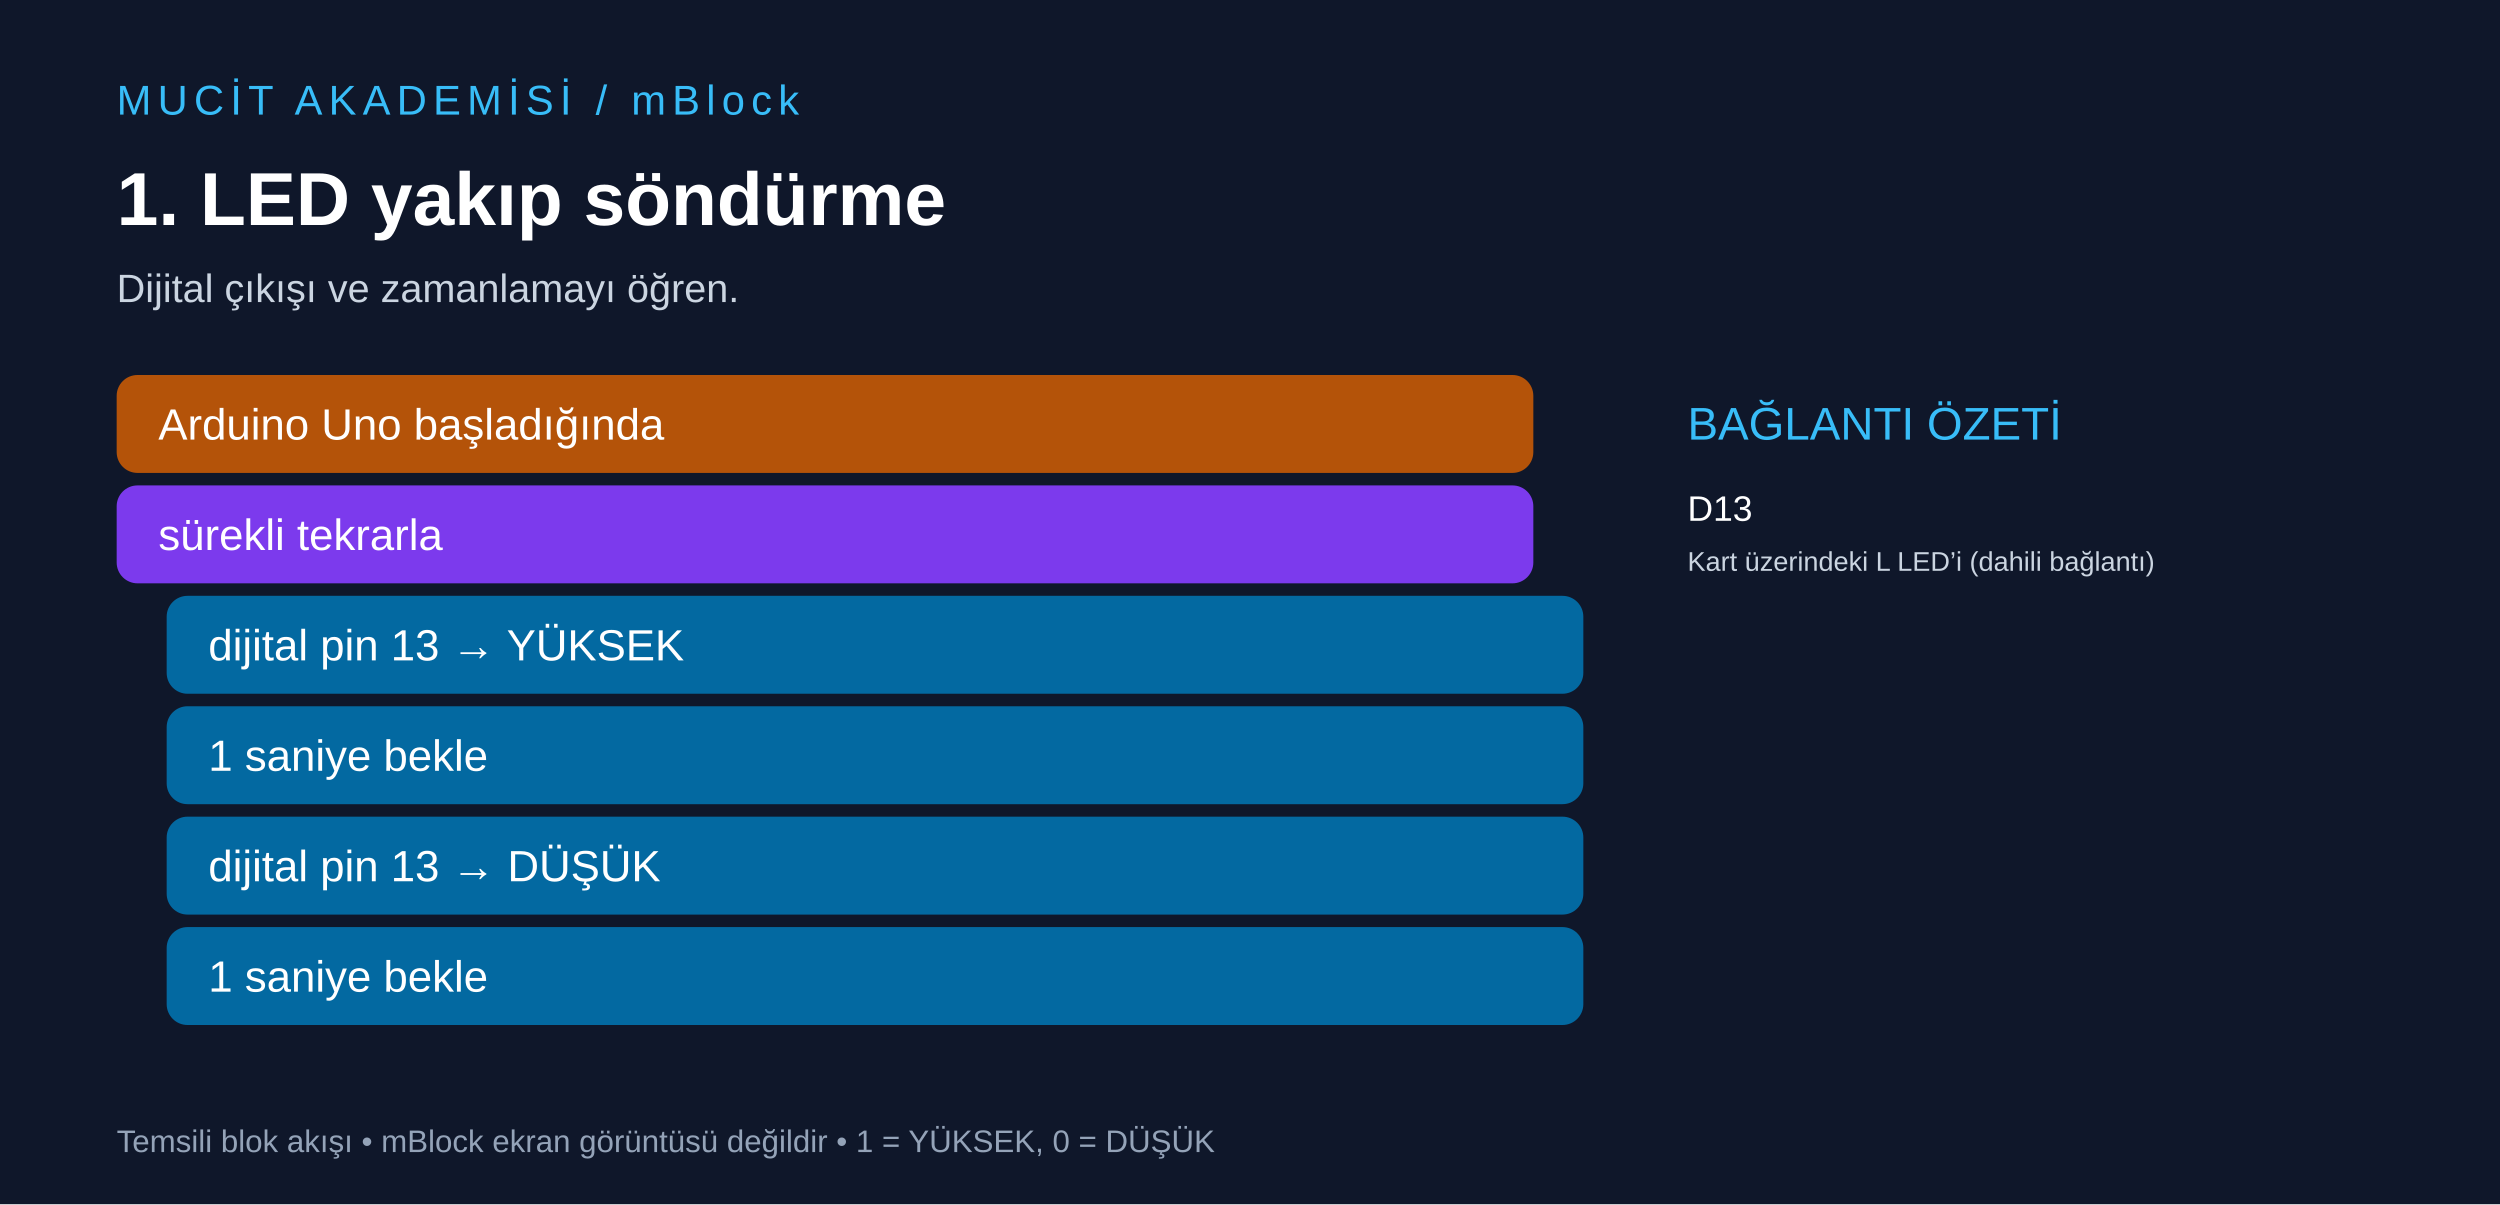
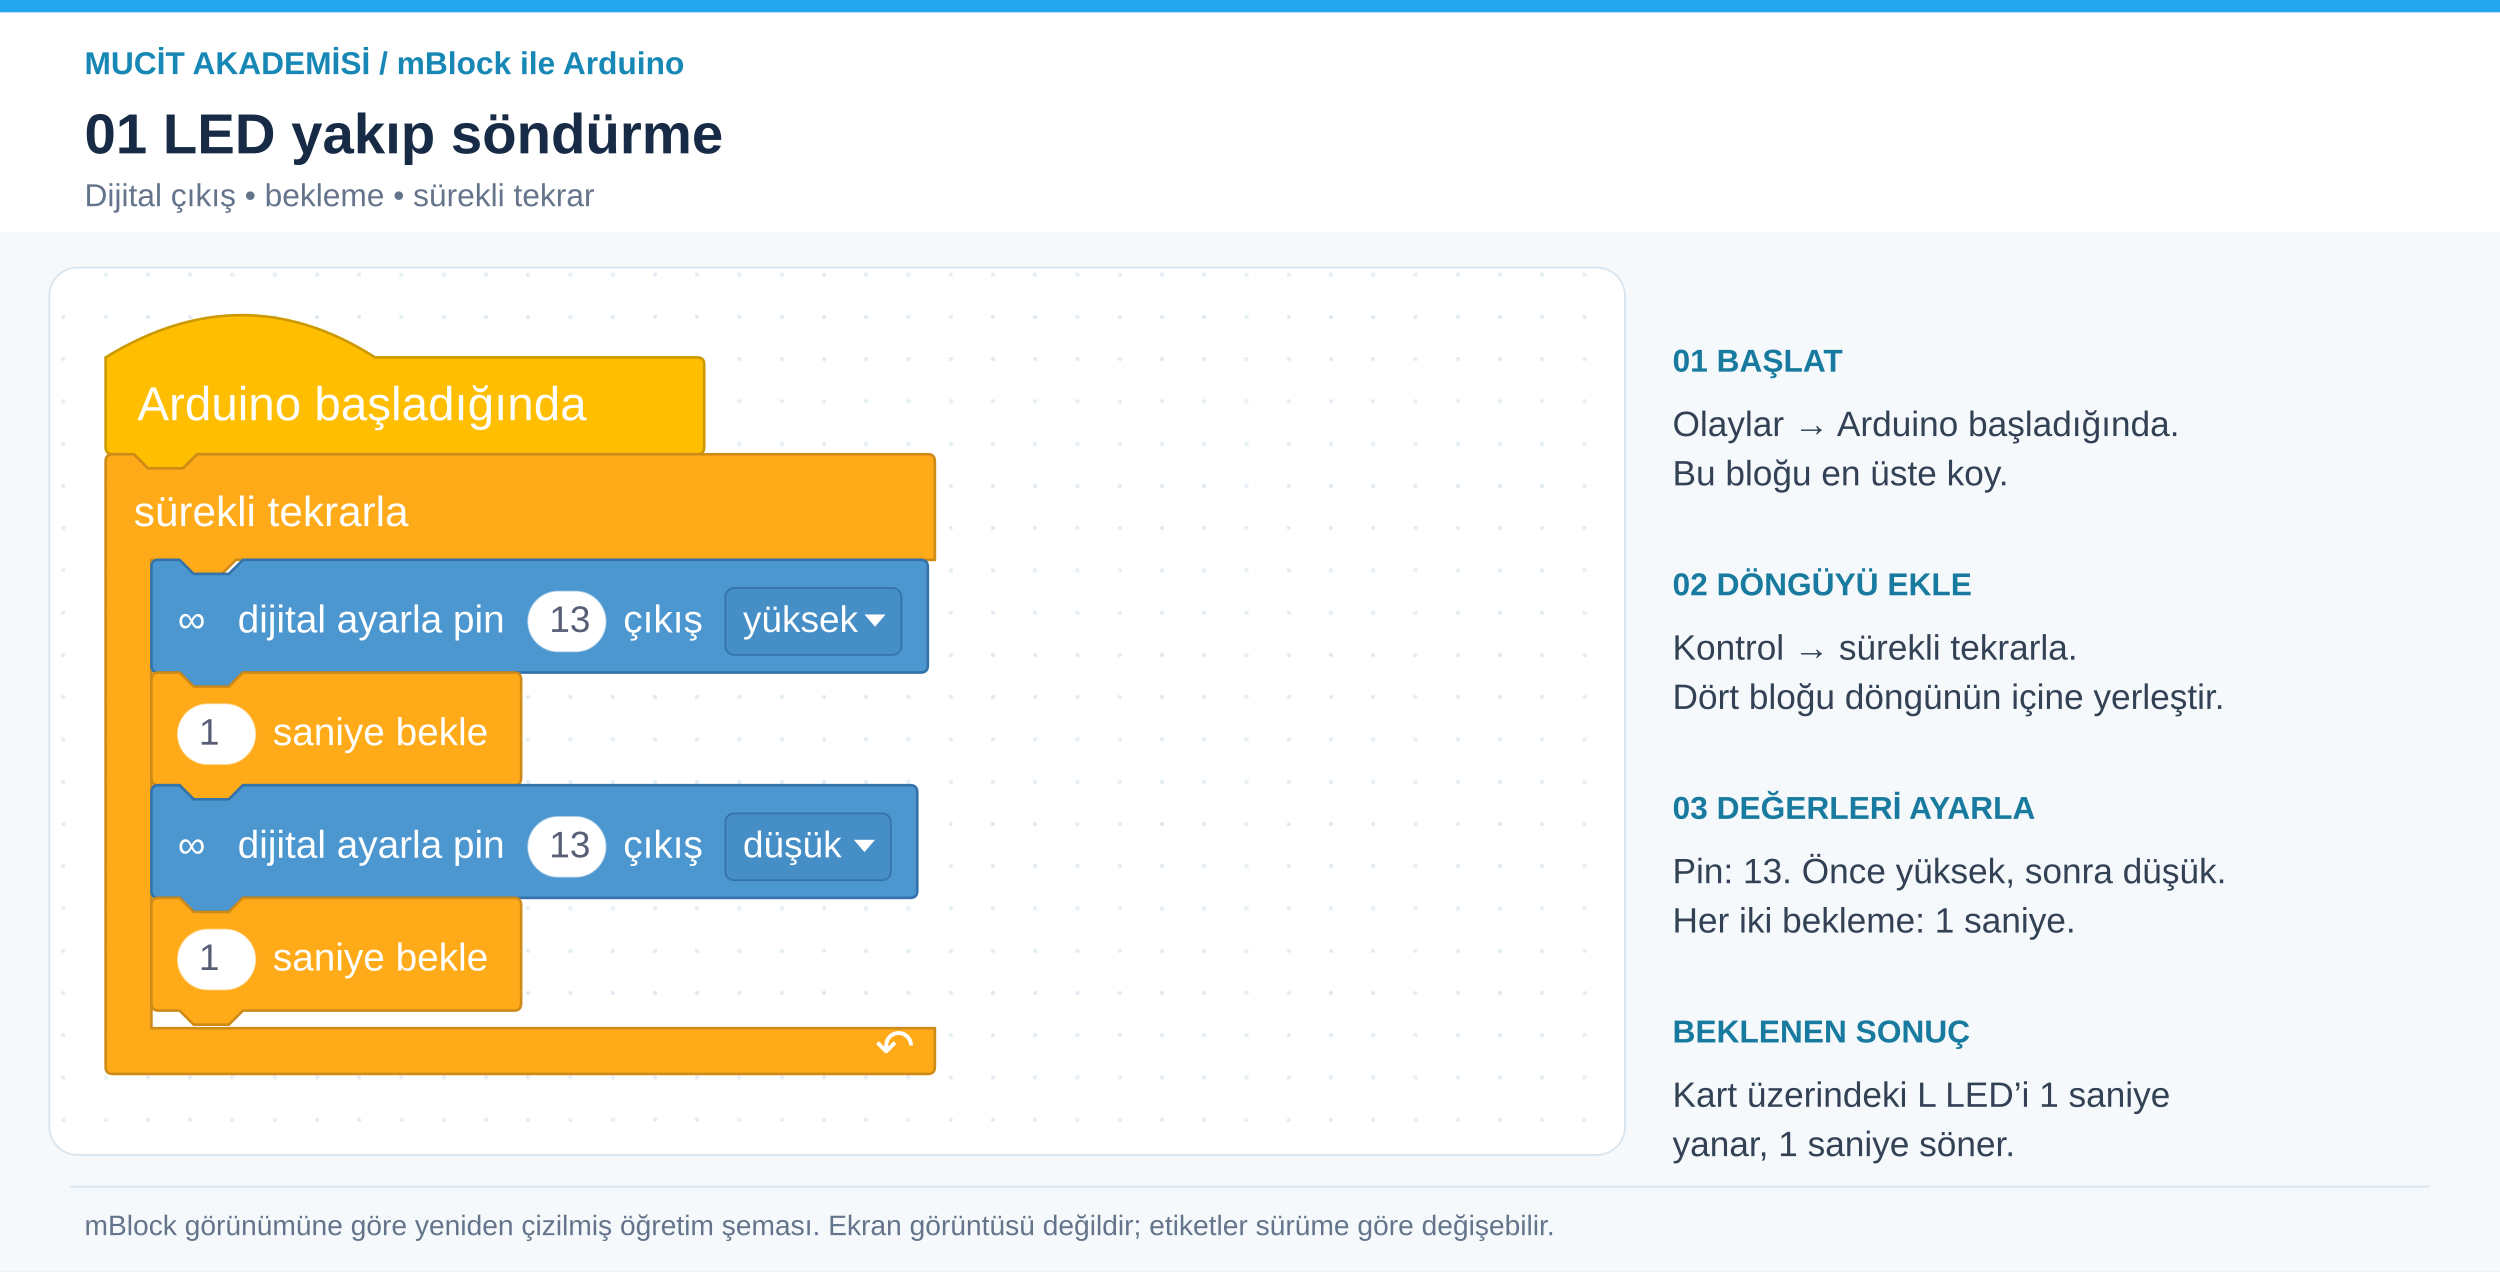
- <svg xmlns="http://www.w3.org/2000/svg" width="1200" height="578" viewBox="0 0 1200 578">
-   <rect width="1200" height="578" fill="#0f172a" />
+ <svg xmlns="http://www.w3.org/2000/svg" width="1420" height="722" viewBox="0 0 1420 722" role="img" aria-labelledby="title desc">
+   <defs>
+     <pattern id="dots" width="24" height="24" patternUnits="userSpaceOnUse">
+       <circle cx="12" cy="12" r="1.2" fill="#dfe8ef" />
+     </pattern>
+   </defs>
+   <rect width="1420" height="722" fill="#f5f9fc" />
+   <rect width="1420" height="132" fill="#fff" />
+   <rect width="1420" height="7" fill="#22a7ef" />
  <g font-family="Arial, sans-serif">
-     <text x="56" y="55" fill="#38bdf8" font-size="20" letter-spacing="3">MUCİT AKADEMİSİ / mBlock</text>
-     <text x="56" y="108" fill="white" font-size="36" font-weight="bold">1. LED yakıp söndürme</text>
-     <text x="56" y="145" fill="#cbd5e1" font-size="19">Dijital çıkışı ve zamanlamayı öğren.</text>
-     <rect x="56" y="180" width="680" height="47" rx="10" fill="#b45309" />
-     <text x="76" y="211" font-size="21" fill="white">Arduino Uno başladığında</text>
-     <rect x="56" y="233" width="680" height="47" rx="10" fill="#7c3aed" />
-     <text x="76" y="264" font-size="21" fill="white">sürekli tekrarla</text>
-     <rect x="80" y="286" width="680" height="47" rx="10" fill="#0369a1" />
-     <text x="100" y="317" font-size="21" fill="white">dijital pin 13 → YÜKSEK</text>
-     <rect x="80" y="339" width="680" height="47" rx="10" fill="#0369a1" />
-     <text x="100" y="370" font-size="21" fill="white">1 saniye bekle</text>
-     <rect x="80" y="392" width="680" height="47" rx="10" fill="#0369a1" />
-     <text x="100" y="423" font-size="21" fill="white">dijital pin 13 → DÜŞÜK</text>
-     <rect x="80" y="445" width="680" height="47" rx="10" fill="#0369a1" />
-     <text x="100" y="476" font-size="21" fill="white">1 saniye bekle</text>
-     <text x="810" y="211" fill="#38bdf8" font-size="22">BAĞLANTI ÖZETİ</text>
-     <text x="810" y="250" fill="white" font-size="17">D13</text>
-     <text x="810" y="274" fill="#cbd5e1" font-size="13">Kart üzerindeki L LED’i (dahili bağlantı)</text>
-     <text x="56" y="553" fill="#94a3b8" font-size="15">Temsili blok akışı • mBlock ekran görüntüsü değildir • 1 = YÜKSEK, 0 = DÜŞÜK</text>
+     <text x="48" y="37" font-size="18" fill="#1788b5" font-weight="700" dominant-baseline="middle">MUCİT AKADEMİSİ  /  mBlock ile Arduino</text>
+     <text x="48" y="78" font-size="32" fill="#172b46" font-weight="700" dominant-baseline="middle">01  LED yakıp söndürme</text>
+     <text x="48" y="112" font-size="18" fill="#64748b" font-weight="500" dominant-baseline="middle">Dijital çıkış • bekleme • sürekli tekrar</text>
+     <rect x="28" y="152" width="895" height="504" rx="16" fill="#fff" stroke="#d7e4ee" />
+     <rect x="30" y="154" width="891" height="500" rx="16" fill="url(#dots)" />
+     <g transform="translate(60 178)">
+       <path d="M0 25Q78-23 153 25H336q4 0 4 4v47q0 4-4 4H52l-8 8H24l-8-8H4q-4 0-4-4Z" fill="#FFBF00" stroke="#CC9900" stroke-width="1.5" />
+       <text x="18" y="53" font-size="27" fill="#fff" font-weight="500" dominant-baseline="middle">Arduino başladığında</text>
+     </g>
+     <g transform="translate(60 258)">
+       <path d="M4 0H16l8 8h20l8-8H467q4 0 4 4V60H74l-8 8H46l-8-8H26v266H471v22q0 4-4 4H4q-4 0-4-4V4q0-4 4-4Z" fill="#FFAB19" stroke="#CF8B17" stroke-width="1.5" />
+       <text x="16" y="34" font-size="24" fill="#fff" font-weight="500" dominant-baseline="middle">sürekli tekrarla</text>
+       <g transform="translate(26 60)">
+         <path d="M4 0H16l8 8h20l8-8H437q4 0 4 4V60q0 4-4 4H52l-8 8H24l-8-8H4q-4 0-4-4V4q0-4 4-4Z" fill="#4C97D0" stroke="#3373AA" stroke-width="1.5" />
+         <text x="15" y="35" font-size="22" fill="#fff" font-weight="500" dominant-baseline="middle">∞</text>
+         <text x="49" y="35" font-size="22" fill="#fff" font-weight="500" dominant-baseline="middle">dijital ayarla pin</text>
+         <rect x="214" y="18" width="44" height="34" rx="17" fill="#fff" stroke="#ffffff88" />
+         <text x="226" y="35" font-size="21" fill="#575e75" font-weight="500" dominant-baseline="middle">13</text>
+         <text x="268" y="35" font-size="22" fill="#fff" font-weight="500" dominant-baseline="middle">çıkış</text>
+         <rect x="326" y="16" width="100" height="38" rx="5" fill="#3373AA" fill-opacity=".24" stroke="#3373AA" />
+         <text x="336" y="35" font-size="21" fill="#fff" font-weight="500" dominant-baseline="middle">yüksek</text>
+         <path d="M405 31h12l-6 7z" fill="white" />
+       </g>
+       <g transform="translate(26 124)">
+         <path d="M4 0H16l8 8h20l8-8H206q4 0 4 4V60q0 4-4 4H52l-8 8H24l-8-8H4q-4 0-4-4V4q0-4 4-4Z" fill="#FFAB19" stroke="#CF8B17" stroke-width="1.5" />
+         <rect x="15" y="18" width="44" height="34" rx="17" fill="#fff" stroke="#ffffff88" />
+         <text x="27" y="35" font-size="21" fill="#575e75" font-weight="500" dominant-baseline="middle">1</text>
+         <text x="69" y="35" font-size="22" fill="#fff" font-weight="500" dominant-baseline="middle">saniye bekle</text>
+       </g>
+       <g transform="translate(26 188)">
+         <path d="M4 0H16l8 8h20l8-8H431q4 0 4 4V60q0 4-4 4H52l-8 8H24l-8-8H4q-4 0-4-4V4q0-4 4-4Z" fill="#4C97D0" stroke="#3373AA" stroke-width="1.5" />
+         <text x="15" y="35" font-size="22" fill="#fff" font-weight="500" dominant-baseline="middle">∞</text>
+         <text x="49" y="35" font-size="22" fill="#fff" font-weight="500" dominant-baseline="middle">dijital ayarla pin</text>
+         <rect x="214" y="18" width="44" height="34" rx="17" fill="#fff" stroke="#ffffff88" />
+         <text x="226" y="35" font-size="21" fill="#575e75" font-weight="500" dominant-baseline="middle">13</text>
+         <text x="268" y="35" font-size="22" fill="#fff" font-weight="500" dominant-baseline="middle">çıkış</text>
+         <rect x="326" y="16" width="94" height="38" rx="5" fill="#3373AA" fill-opacity=".24" stroke="#3373AA" />
+         <text x="336" y="35" font-size="21" fill="#fff" font-weight="500" dominant-baseline="middle">düşük</text>
+         <path d="M399 31h12l-6 7z" fill="white" />
+       </g>
+       <g transform="translate(26 252)">
+         <path d="M4 0H16l8 8h20l8-8H206q4 0 4 4V60q0 4-4 4H52l-8 8H24l-8-8H4q-4 0-4-4V4q0-4 4-4Z" fill="#FFAB19" stroke="#CF8B17" stroke-width="1.5" />
+         <rect x="15" y="18" width="44" height="34" rx="17" fill="#fff" stroke="#ffffff88" />
+         <text x="27" y="35" font-size="21" fill="#575e75" font-weight="500" dominant-baseline="middle">1</text>
+         <text x="69" y="35" font-size="22" fill="#fff" font-weight="500" dominant-baseline="middle">saniye bekle</text>
+       </g>
+       <text x="437" y="338" font-size="27" fill="#fff" font-weight="500" dominant-baseline="middle">↶</text>
+     </g>
+     <text x="950" y="206" font-size="18" fill="#187a9e" font-weight="700" dominant-baseline="middle">01  BAŞLAT</text>
+     <text x="950" y="242" font-size="20" fill="#334155" font-weight="400" dominant-baseline="middle">Olaylar → Arduino başladığında.</text>
+     <text x="950" y="270" font-size="20" fill="#334155" font-weight="400" dominant-baseline="middle">Bu bloğu en üste koy.</text>
+     <text x="950" y="333" font-size="18" fill="#187a9e" font-weight="700" dominant-baseline="middle">02  DÖNGÜYÜ EKLE</text>
+     <text x="950" y="369" font-size="20" fill="#334155" font-weight="400" dominant-baseline="middle">Kontrol → sürekli tekrarla.</text>
+     <text x="950" y="397" font-size="20" fill="#334155" font-weight="400" dominant-baseline="middle">Dört bloğu döngünün içine yerleştir.</text>
+     <text x="950" y="460" font-size="18" fill="#187a9e" font-weight="700" dominant-baseline="middle">03  DEĞERLERİ AYARLA</text>
+     <text x="950" y="496" font-size="20" fill="#334155" font-weight="400" dominant-baseline="middle">Pin: 13. Önce yüksek, sonra düşük.</text>
+     <text x="950" y="524" font-size="20" fill="#334155" font-weight="400" dominant-baseline="middle">Her iki bekleme: 1 saniye.</text>
+     <text x="950" y="587" font-size="18" fill="#187a9e" font-weight="700" dominant-baseline="middle">BEKLENEN SONUÇ</text>
+     <text x="950" y="623" font-size="20" fill="#334155" font-weight="400" dominant-baseline="middle">Kart üzerindeki L LED’i 1 saniye</text>
+     <text x="950" y="651" font-size="20" fill="#334155" font-weight="400" dominant-baseline="middle">yanar, 1 saniye söner.</text>
+     <line x1="40" y1="674" x2="1380" y2="674" stroke="#d7e4ee" />
+     <text x="48" y="697" font-size="16" fill="#64748b" font-weight="400" dominant-baseline="middle">mBlock görünümüne göre yeniden çizilmiş öğretim şeması. Ekran görüntüsü değildir; etiketler sürüme göre değişebilir.</text>
  </g>
</svg>
